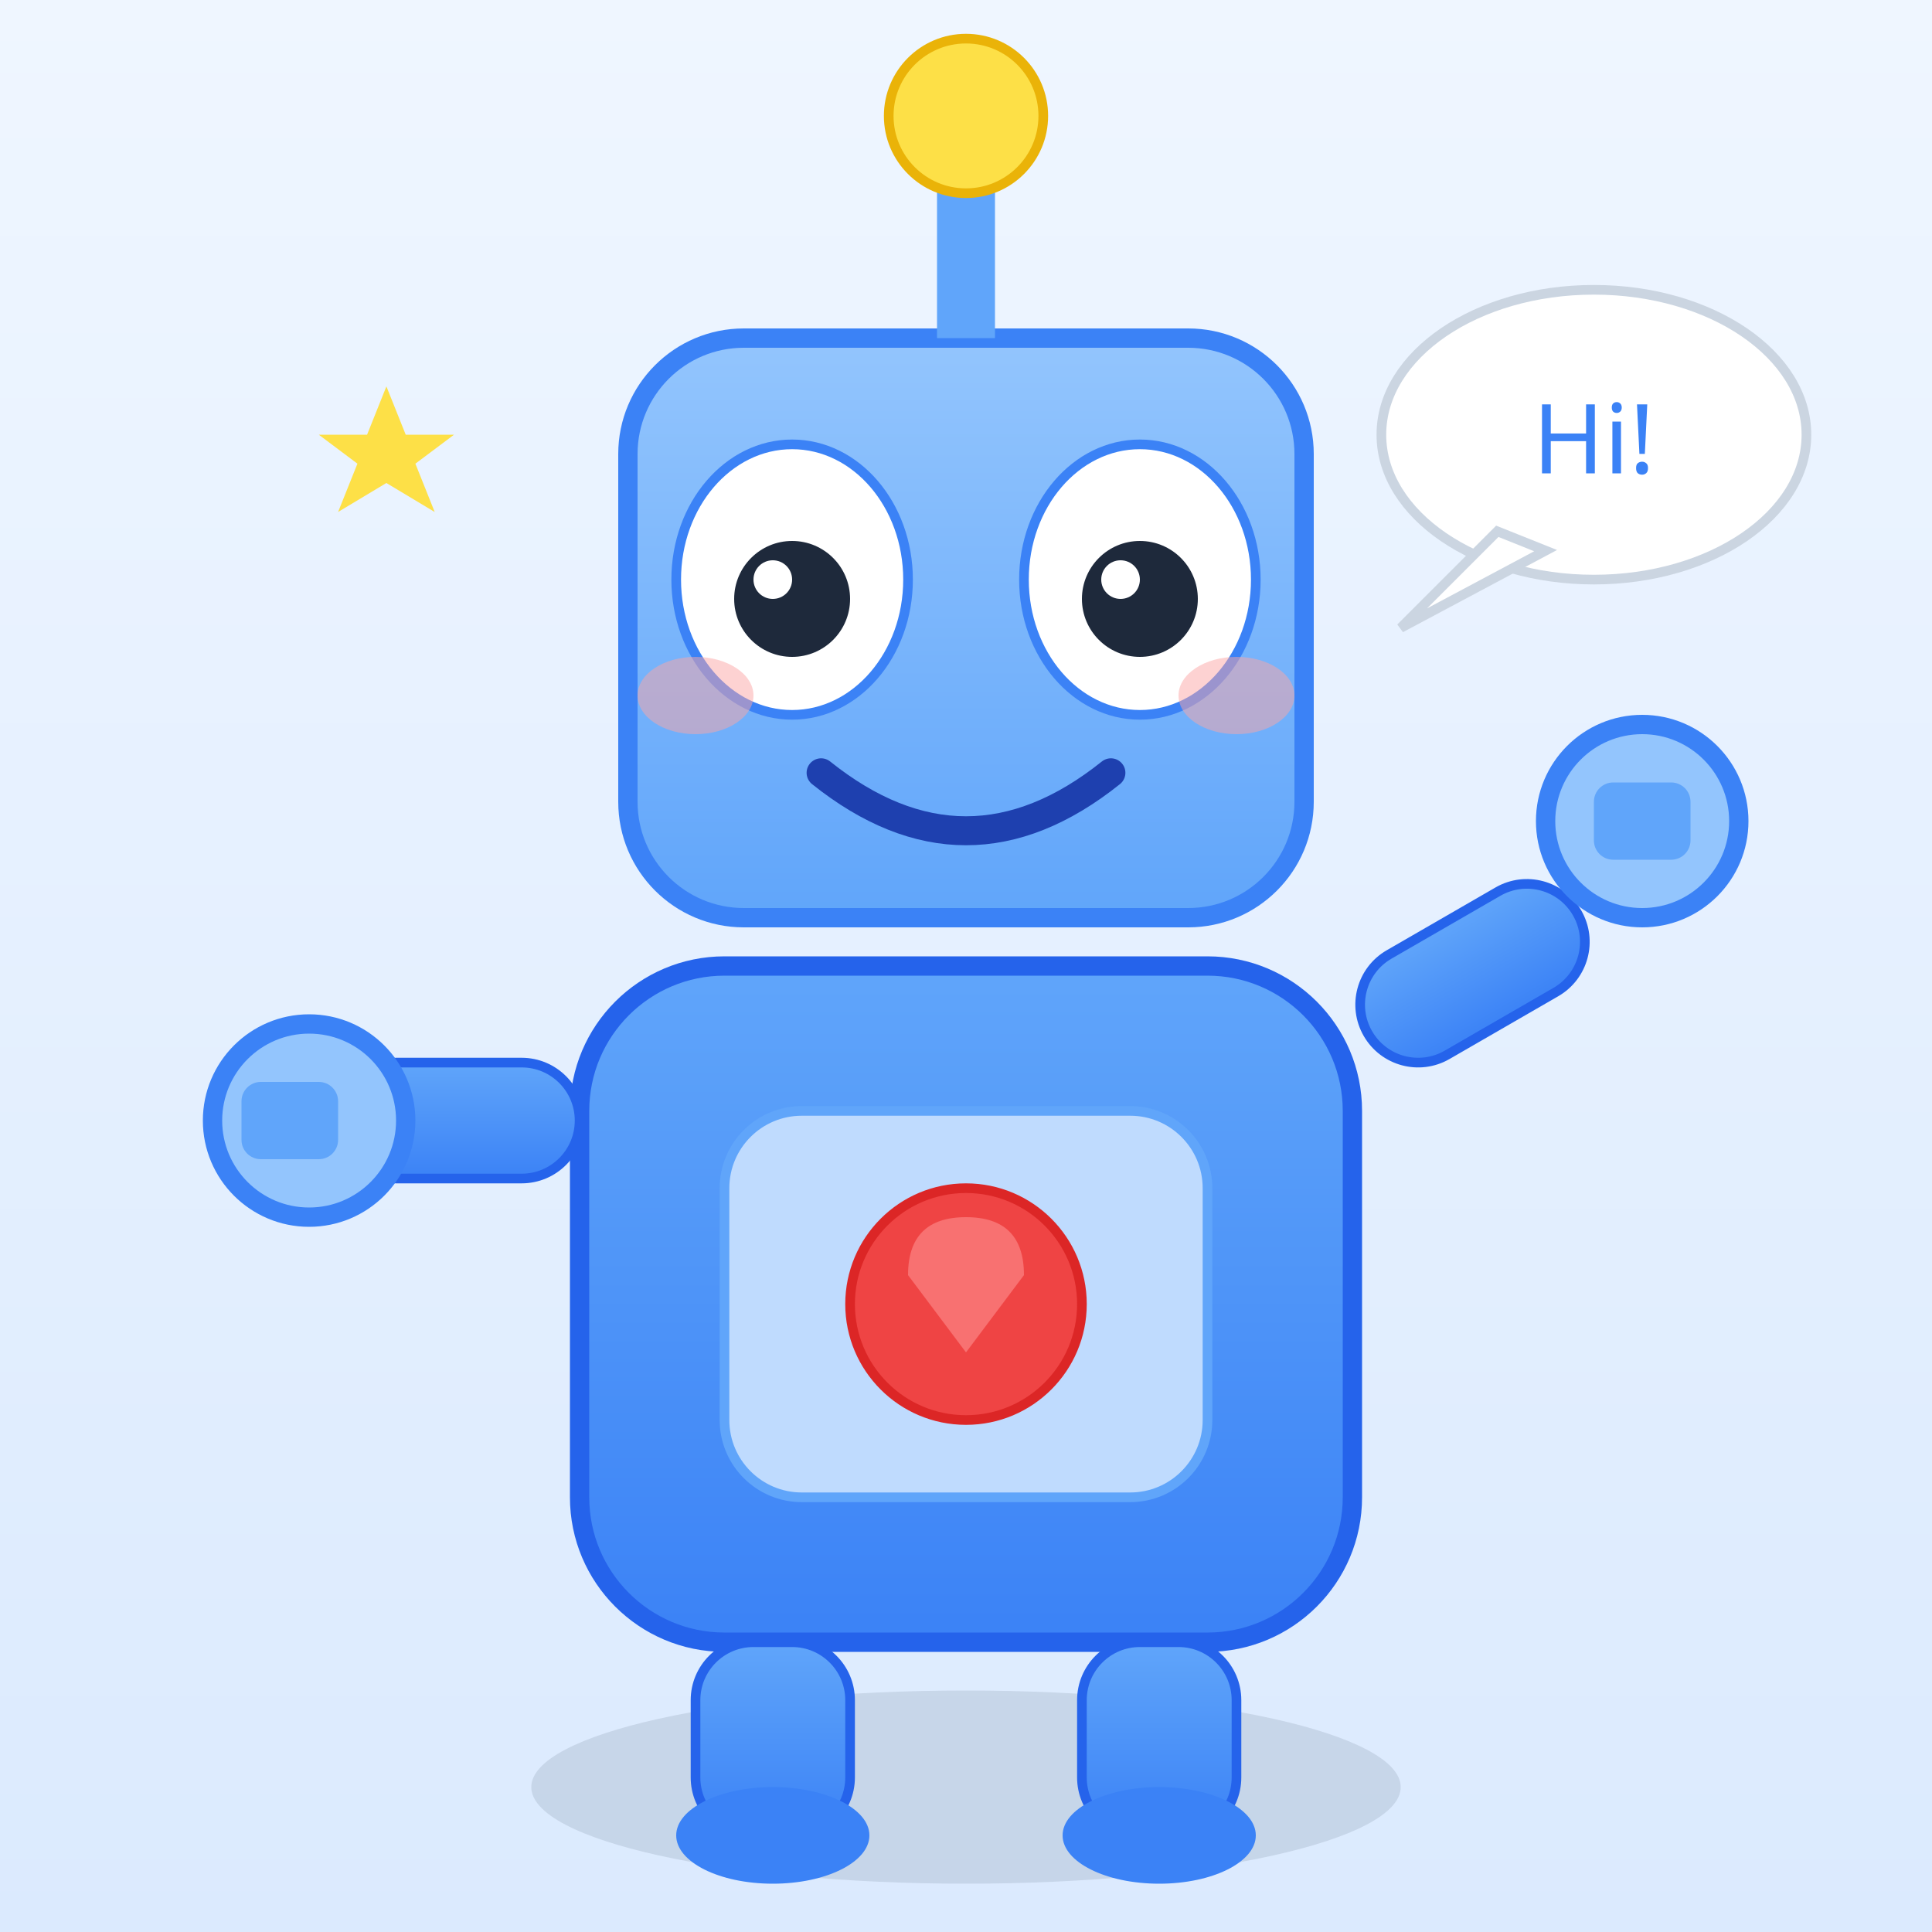
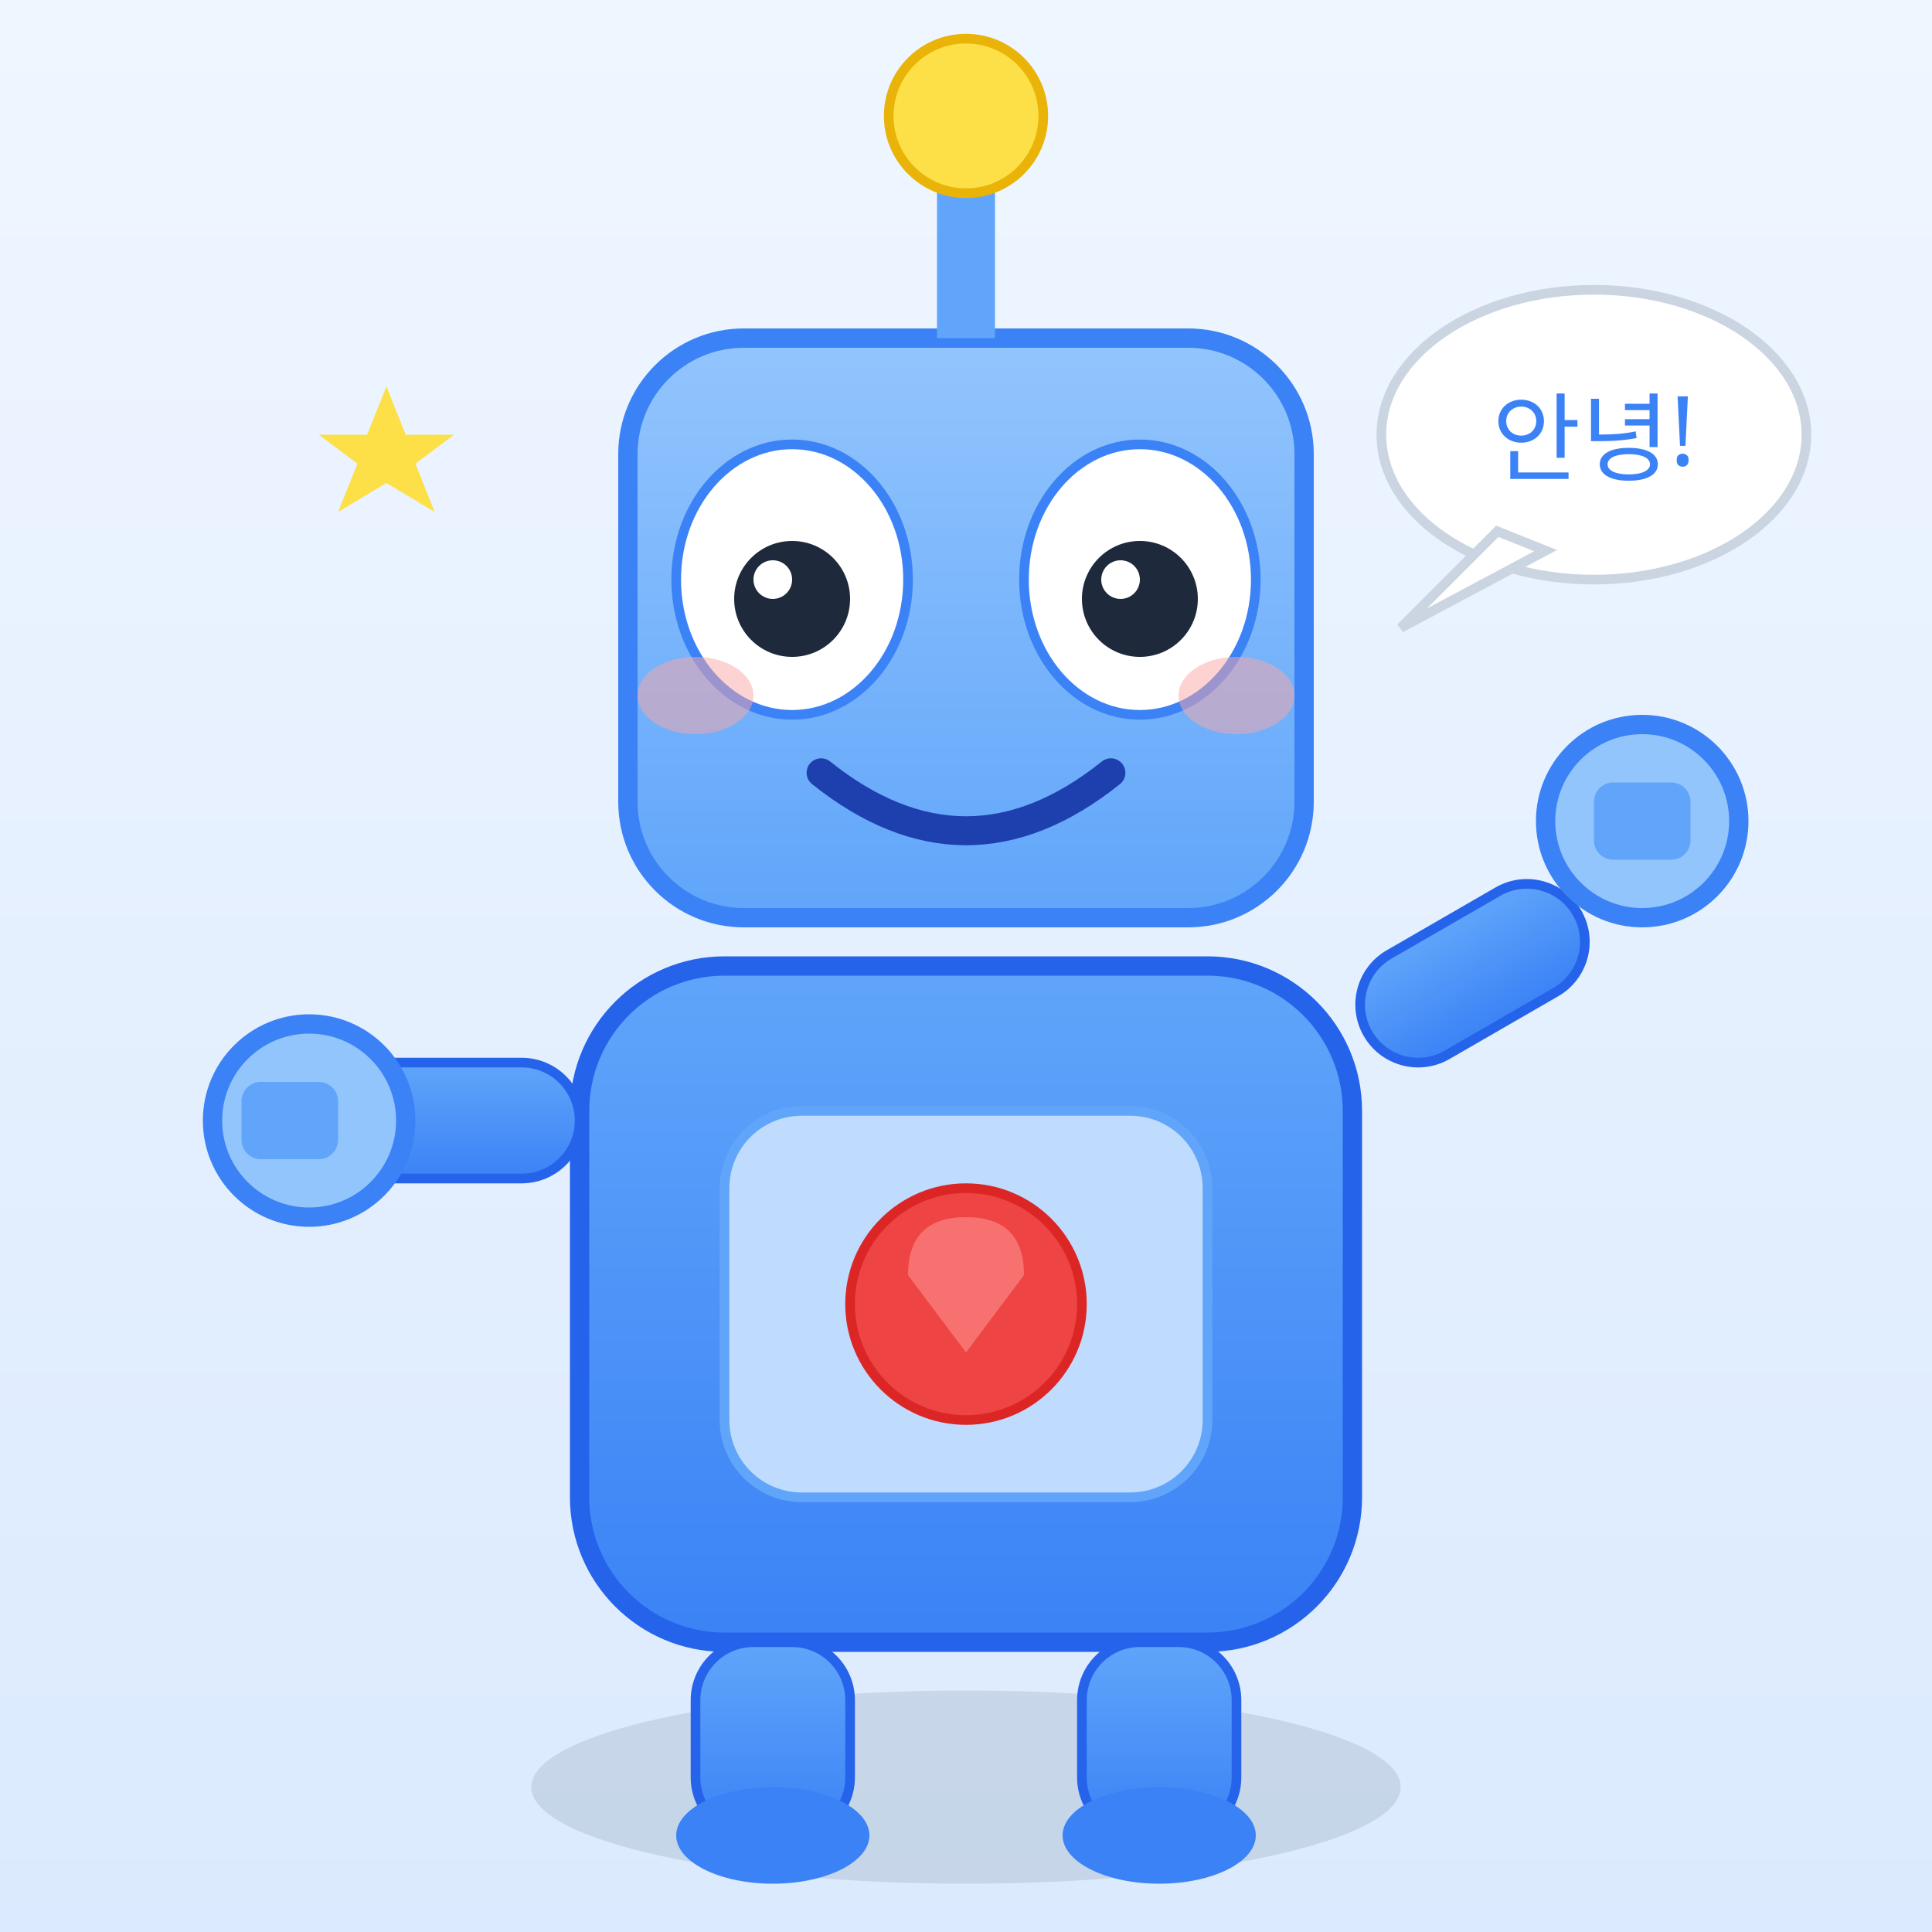
<svg xmlns="http://www.w3.org/2000/svg" viewBox="0 0 200 200" width="200" height="200">
  <defs>
    <linearGradient id="robotBg" x1="0%" y1="0%" x2="0%" y2="100%">
      <stop offset="0%" style="stop-color:#EFF6FF" />
      <stop offset="100%" style="stop-color:#DBEAFE" />
    </linearGradient>
    <linearGradient id="robotBody" x1="0%" y1="0%" x2="0%" y2="100%">
      <stop offset="0%" style="stop-color:#60A5FA" />
      <stop offset="100%" style="stop-color:#3B82F6" />
    </linearGradient>
    <linearGradient id="robotHead" x1="0%" y1="0%" x2="0%" y2="100%">
      <stop offset="0%" style="stop-color:#93C5FD" />
      <stop offset="100%" style="stop-color:#60A5FA" />
    </linearGradient>
  </defs>
  <rect width="200" height="200" fill="url(#robotBg)" />
  <ellipse cx="100" cy="185" rx="45" ry="10" fill="#94A3B8" opacity="0.3" />
  <rect x="60" y="100" width="80" height="70" rx="15" fill="url(#robotBody)" stroke="#2563EB" stroke-width="2" />
  <rect x="75" y="115" width="50" height="40" rx="8" fill="#BFDBFE" stroke="#60A5FA" stroke-width="1" />
  <circle cx="100" cy="135" r="12" fill="#EF4444" stroke="#DC2626" stroke-width="1" />
  <path d="M94,132 L100,140 L106,132 Q106,126 100,126 Q94,126 94,132" fill="#F87171" />
  <rect x="65" y="35" width="70" height="60" rx="12" fill="url(#robotHead)" stroke="#3B82F6" stroke-width="2" />
  <rect x="97" y="15" width="6" height="20" fill="#60A5FA" />
  <circle cx="100" cy="12" r="8" fill="#FDE047" stroke="#EAB308" stroke-width="1" />
  <ellipse cx="82" cy="60" rx="12" ry="14" fill="white" stroke="#3B82F6" stroke-width="1" />
  <ellipse cx="118" cy="60" rx="12" ry="14" fill="white" stroke="#3B82F6" stroke-width="1" />
  <circle cx="82" cy="62" r="6" fill="#1E293B" />
  <circle cx="118" cy="62" r="6" fill="#1E293B" />
  <circle cx="80" cy="60" r="2" fill="white" />
  <circle cx="116" cy="60" r="2" fill="white" />
  <path d="M85 80 Q100 92 115 80" fill="none" stroke="#1E40AF" stroke-width="3" stroke-linecap="round" />
  <ellipse cx="72" cy="72" rx="6" ry="4" fill="#FCA5A5" opacity="0.5" />
  <ellipse cx="128" cy="72" rx="6" ry="4" fill="#FCA5A5" opacity="0.5" />
  <rect x="35" y="110" width="25" height="12" rx="6" fill="url(#robotBody)" stroke="#2563EB" stroke-width="1" />
  <circle cx="32" cy="116" r="10" fill="#93C5FD" stroke="#3B82F6" stroke-width="2" />
  <rect x="25" y="112" width="10" height="8" rx="2" fill="#60A5FA" />
  <rect x="140" y="95" width="25" height="12" rx="6" fill="url(#robotBody)" stroke="#2563EB" stroke-width="1" transform="rotate(-30 152 101)" />
  <circle cx="170" cy="85" r="10" fill="#93C5FD" stroke="#3B82F6" stroke-width="2" />
  <rect x="165" y="81" width="10" height="8" rx="2" fill="#60A5FA" />
  <rect x="72" y="170" width="16" height="20" rx="6" fill="url(#robotBody)" stroke="#2563EB" stroke-width="1" />
  <rect x="112" y="170" width="16" height="20" rx="6" fill="url(#robotBody)" stroke="#2563EB" stroke-width="1" />
  <ellipse cx="80" cy="190" rx="10" ry="5" fill="#3B82F6" />
  <ellipse cx="120" cy="190" rx="10" ry="5" fill="#3B82F6" />
  <g fill="#FDE047">
    <polygon points="40,40 42,45 47,45 43,48 45,53 40,50 35,53 37,48 33,45 38,45" />
    <polygon points="165,50 166,53 169,53 167,55 168,58 165,56 162,58 163,55 161,53 164,53" />
  </g>
  <g transform="translate(150, 35)">
    <ellipse cx="15" cy="10" rx="22" ry="15" fill="white" stroke="#CBD5E1" stroke-width="1" />
    <polygon points="5,20 -5,30 10,22" fill="white" stroke="#CBD5E1" stroke-width="1" />
-     <text x="15" y="14" font-size="10" fill="#3B82F6" text-anchor="middle" font-family="sans-serif">Hi!</text>
+     <text x="15" y="14" font-size="10" fill="#3B82F6" text-anchor="middle" font-family="sans-serif">안녕!</text>
  </g>
</svg>
